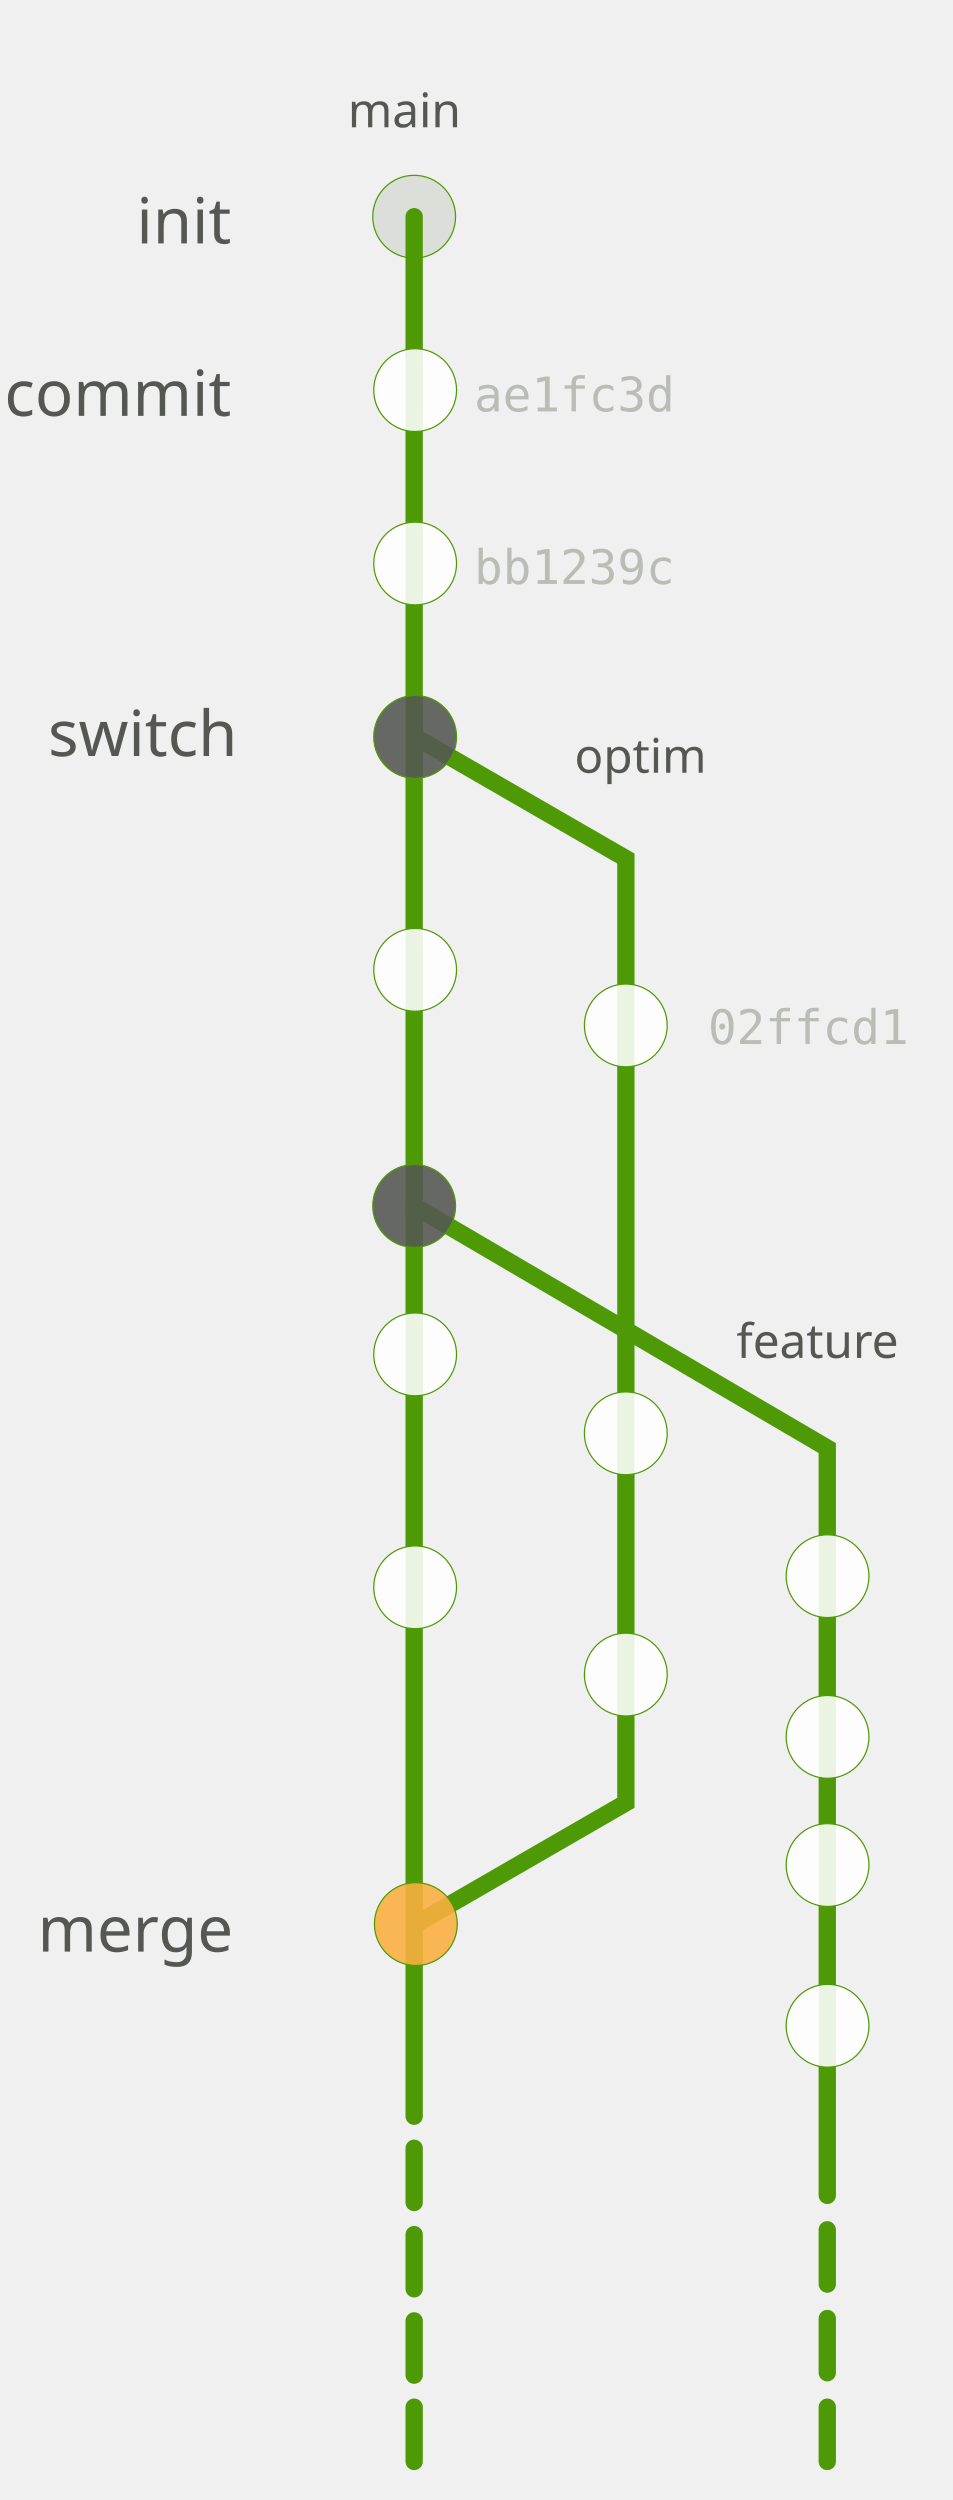
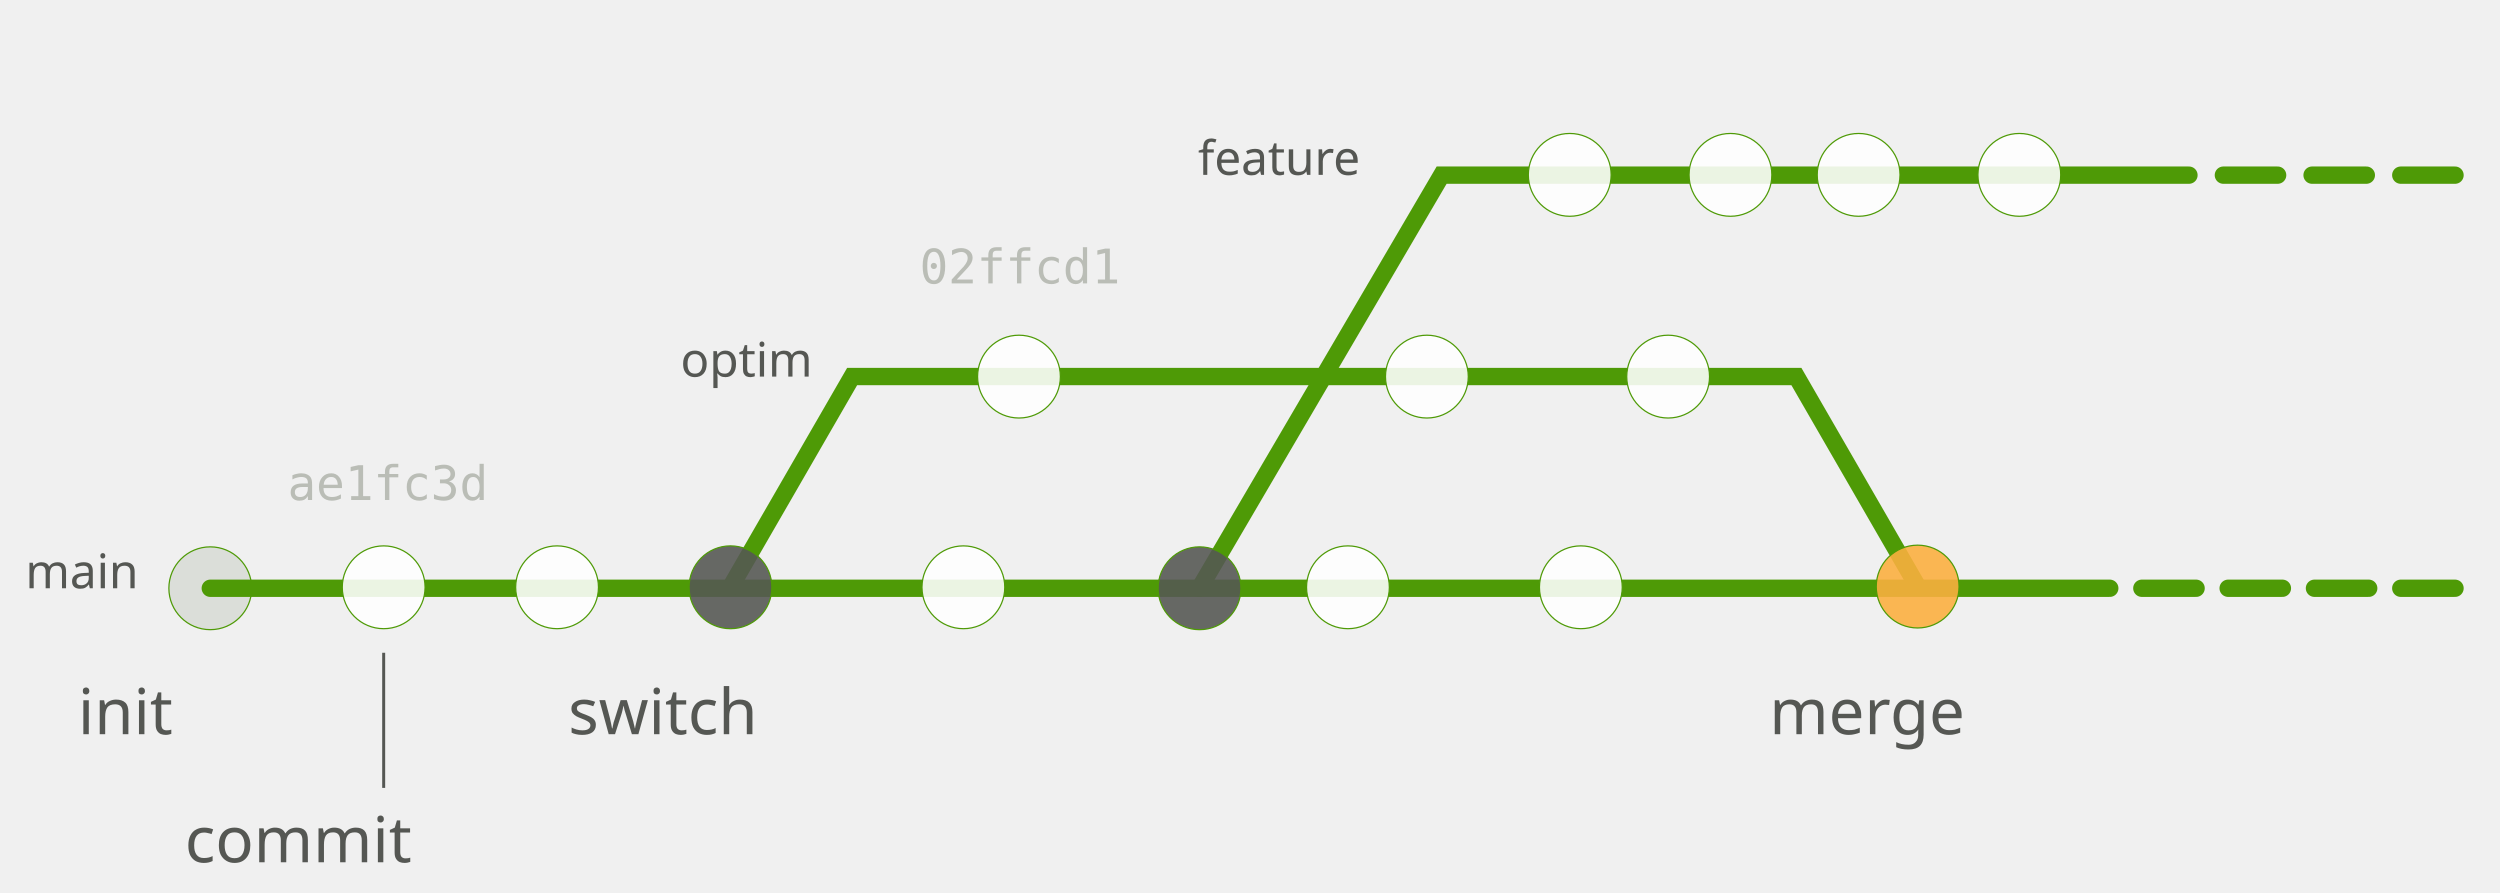
- <svg xmlns="http://www.w3.org/2000/svg" width="320" height="840" viewBox="0 0 84.667 222.25" version="1.1" id="svg58323">
+ <svg xmlns="http://www.w3.org/2000/svg" width="840" height="300" viewBox="0 0 222.25 79.375" version="1.1" id="svg58323">
  <defs id="defs58317" />
-   <g id="layer1" transform="translate(-3.325043,4.406141)">
-     <text xml:space="preserve" style="font-style:normal;font-variant:normal;font-weight:normal;font-stretch:normal;font-size:7.588px;line-height:1.25;font-family:sans-serif;font-variant-ligatures:normal;font-variant-position:normal;font-variant-caps:normal;font-variant-numeric:normal;font-variant-alternates:normal;font-feature-settings:normal;text-indent:0;text-align:start;text-decoration:none;text-decoration-line:none;text-decoration-style:solid;text-decoration-color:#000000;letter-spacing:0px;word-spacing:0px;text-transform:none;writing-mode:lr-tb;direction:ltr;text-orientation:mixed;dominant-baseline:auto;baseline-shift:baseline;text-anchor:start;white-space:normal;shape-padding:0;opacity:1;vector-effect:none;fill:#555753;fill-opacity:1;stroke:none;stroke-width:0.474;stroke-linecap:butt;stroke-linejoin:miter;stroke-miterlimit:4;stroke-dasharray:none;stroke-dashoffset:0;stroke-opacity:1" x="34.251" y="6.91" id="text3785">
-       <tspan id="tspan3783" x="34.251" y="6.91" style="font-style:normal;font-variant:normal;font-weight:normal;font-stretch:normal;font-size:4.233px;line-height:1.25;font-family:sans-serif;font-variant-ligatures:normal;font-variant-position:normal;font-variant-caps:normal;font-variant-numeric:normal;font-variant-alternates:normal;font-feature-settings:normal;text-indent:0;text-align:start;text-decoration:none;text-decoration-line:none;text-decoration-style:solid;text-decoration-color:#000000;letter-spacing:0px;word-spacing:0px;text-transform:none;writing-mode:lr-tb;direction:ltr;text-orientation:mixed;dominant-baseline:auto;baseline-shift:baseline;text-anchor:start;white-space:normal;shape-padding:0;vector-effect:none;fill:#555753;fill-opacity:1;stroke:none;stroke-width:0.474;stroke-linecap:butt;stroke-linejoin:miter;stroke-miterlimit:4;stroke-dasharray:none;stroke-dashoffset:0;stroke-opacity:1">main</tspan>
+   <g id="layer1" transform="translate(69.22201,-68.8154)">
+     <text xml:space="preserve" style="font-style:normal;font-variant:normal;font-weight:normal;font-stretch:normal;font-size:7.588px;line-height:1.25;font-family:sans-serif;font-variant-ligatures:normal;font-variant-position:normal;font-variant-caps:normal;font-variant-numeric:normal;font-variant-alternates:normal;font-feature-settings:normal;text-indent:0;text-align:start;text-decoration:none;text-decoration-line:none;text-decoration-style:solid;text-decoration-color:#000000;letter-spacing:0px;word-spacing:0px;text-transform:none;writing-mode:lr-tb;direction:ltr;text-orientation:mixed;dominant-baseline:auto;baseline-shift:baseline;text-anchor:start;white-space:normal;shape-padding:0;opacity:1;vector-effect:none;fill:#555753;fill-opacity:1;stroke:none;stroke-width:0.474;stroke-linecap:butt;stroke-linejoin:miter;stroke-miterlimit:4;stroke-dasharray:none;stroke-dashoffset:0;stroke-opacity:1" x="-66.961" y="121.112" id="text3785">
+       <tspan id="tspan3783" x="-66.961" y="121.112" style="font-style:normal;font-variant:normal;font-weight:normal;font-stretch:normal;font-size:4.233px;line-height:1.25;font-family:sans-serif;font-variant-ligatures:normal;font-variant-position:normal;font-variant-caps:normal;font-variant-numeric:normal;font-variant-alternates:normal;font-feature-settings:normal;text-indent:0;text-align:start;text-decoration:none;text-decoration-line:none;text-decoration-style:solid;text-decoration-color:#000000;letter-spacing:0px;word-spacing:0px;text-transform:none;writing-mode:lr-tb;direction:ltr;text-orientation:mixed;dominant-baseline:auto;baseline-shift:baseline;text-anchor:start;white-space:normal;shape-padding:0;vector-effect:none;fill:#555753;fill-opacity:1;stroke:none;stroke-width:0.474;stroke-linecap:butt;stroke-linejoin:miter;stroke-miterlimit:4;stroke-dasharray:none;stroke-dashoffset:0;stroke-opacity:1">main</tspan>
    </text>
-     <circle r="3.681" cy="14.86" cx="40.144" id="circle58933" style="opacity:1;vector-effect:none;fill:#d3d7cf;fill-opacity:0.684;stroke:#4e9a06;stroke-width:0.11;stroke-linecap:round;stroke-linejoin:miter;stroke-miterlimit:4;stroke-dasharray:none;stroke-dashoffset:0;stroke-opacity:1;paint-order:fill markers stroke" />
-     <path style="fill:none;stroke:#4e9a06;stroke-width:1.54;stroke-linecap:round;stroke-linejoin:miter;stroke-miterlimit:4;stroke-dasharray:none;stroke-opacity:1" d="M 40.144,14.86 V 183.725" id="path58927" />
-     <circle style="opacity:1;vector-effect:none;fill:#ffffff;fill-opacity:0.884;stroke:#4e9a06;stroke-width:0.11;stroke-linecap:round;stroke-linejoin:miter;stroke-miterlimit:4;stroke-dasharray:none;stroke-dashoffset:0;stroke-opacity:1;paint-order:fill markers stroke" id="circle58944" cx="40.231" cy="30.275" r="3.681" />
-     <circle r="3.681" cy="45.689" cx="40.231" id="circle58946" style="opacity:1;vector-effect:none;fill:#ffffff;fill-opacity:0.884;stroke:#4e9a06;stroke-width:0.11;stroke-linecap:round;stroke-linejoin:miter;stroke-miterlimit:4;stroke-dasharray:none;stroke-dashoffset:0;stroke-opacity:1;paint-order:fill markers stroke" />
-     <circle r="3.681" cy="81.81" cx="40.231" id="circle58950" style="opacity:1;vector-effect:none;fill:#ffffff;fill-opacity:0.884;stroke:#4e9a06;stroke-width:0.11;stroke-linecap:round;stroke-linejoin:miter;stroke-miterlimit:4;stroke-dasharray:none;stroke-dashoffset:0;stroke-opacity:1;paint-order:fill markers stroke" />
-     <text id="text58967" y="64.287" x="54.397" style="font-style:normal;font-variant:normal;font-weight:normal;font-stretch:normal;font-size:7.588px;line-height:1.25;font-family:sans-serif;font-variant-ligatures:normal;font-variant-position:normal;font-variant-caps:normal;font-variant-numeric:normal;font-variant-alternates:normal;font-feature-settings:normal;text-indent:0;text-align:start;text-decoration:none;text-decoration-line:none;text-decoration-style:solid;text-decoration-color:#000000;letter-spacing:0px;word-spacing:0px;text-transform:none;writing-mode:lr-tb;direction:ltr;text-orientation:mixed;dominant-baseline:auto;baseline-shift:baseline;text-anchor:start;white-space:normal;shape-padding:0;opacity:1;vector-effect:none;fill:#555753;fill-opacity:1;stroke:none;stroke-width:0.474;stroke-linecap:butt;stroke-linejoin:miter;stroke-miterlimit:4;stroke-dasharray:none;stroke-dashoffset:0;stroke-opacity:1" xml:space="preserve">
-       <tspan style="font-style:normal;font-variant:normal;font-weight:normal;font-stretch:normal;font-size:4.233px;line-height:1.25;font-family:sans-serif;font-variant-ligatures:normal;font-variant-position:normal;font-variant-caps:normal;font-variant-numeric:normal;font-variant-alternates:normal;font-feature-settings:normal;text-indent:0;text-align:start;text-decoration:none;text-decoration-line:none;text-decoration-style:solid;text-decoration-color:#000000;letter-spacing:0px;word-spacing:0px;text-transform:none;writing-mode:lr-tb;direction:ltr;text-orientation:mixed;dominant-baseline:auto;baseline-shift:baseline;text-anchor:start;white-space:normal;shape-padding:0;vector-effect:none;fill:#555753;fill-opacity:1;stroke:none;stroke-width:0.474;stroke-linecap:butt;stroke-linejoin:miter;stroke-miterlimit:4;stroke-dasharray:none;stroke-dashoffset:0;stroke-opacity:1" y="64.287" x="54.397" id="tspan58965">optim</tspan>
+     <circle r="3.681" cy="-50.528" cx="-121.112" id="circle58933" style="opacity:1;vector-effect:none;fill:#d3d7cf;fill-opacity:0.684;stroke:#4e9a06;stroke-width:0.11;stroke-linecap:round;stroke-linejoin:miter;stroke-miterlimit:4;stroke-dasharray:none;stroke-dashoffset:0;stroke-opacity:1;paint-order:fill markers stroke" transform="rotate(-90)" />
+     <path style="fill:none;stroke:#4e9a06;stroke-width:1.54;stroke-linecap:round;stroke-linejoin:miter;stroke-miterlimit:4;stroke-dasharray:none;stroke-opacity:1" d="m -50.528,121.112 168.865,-1e-5" id="path58927" />
+     <circle style="opacity:1;vector-effect:none;fill:#ffffff;fill-opacity:0.884;stroke:#4e9a06;stroke-width:0.11;stroke-linecap:round;stroke-linejoin:miter;stroke-miterlimit:4;stroke-dasharray:none;stroke-dashoffset:0;stroke-opacity:1;paint-order:fill markers stroke" id="circle58944" cx="-121.025" cy="-35.113" r="3.681" transform="rotate(-90)" />
+     <circle r="3.681" cy="-19.699" cx="-121.025" id="circle58946" style="opacity:1;vector-effect:none;fill:#ffffff;fill-opacity:0.884;stroke:#4e9a06;stroke-width:0.11;stroke-linecap:round;stroke-linejoin:miter;stroke-miterlimit:4;stroke-dasharray:none;stroke-dashoffset:0;stroke-opacity:1;paint-order:fill markers stroke" transform="rotate(-90)" />
+     <circle r="3.681" cy="16.422" cx="-121.025" id="circle58950" style="opacity:1;vector-effect:none;fill:#ffffff;fill-opacity:0.884;stroke:#4e9a06;stroke-width:0.11;stroke-linecap:round;stroke-linejoin:miter;stroke-miterlimit:4;stroke-dasharray:none;stroke-dashoffset:0;stroke-opacity:1;paint-order:fill markers stroke" transform="rotate(-90)" />
+     <text id="text58967" y="102.296" x="-8.725" style="font-style:normal;font-variant:normal;font-weight:normal;font-stretch:normal;font-size:7.588px;line-height:1.25;font-family:sans-serif;font-variant-ligatures:normal;font-variant-position:normal;font-variant-caps:normal;font-variant-numeric:normal;font-variant-alternates:normal;font-feature-settings:normal;text-indent:0;text-align:start;text-decoration:none;text-decoration-line:none;text-decoration-style:solid;text-decoration-color:#000000;letter-spacing:0px;word-spacing:0px;text-transform:none;writing-mode:lr-tb;direction:ltr;text-orientation:mixed;dominant-baseline:auto;baseline-shift:baseline;text-anchor:start;white-space:normal;shape-padding:0;opacity:1;vector-effect:none;fill:#555753;fill-opacity:1;stroke:none;stroke-width:0.474;stroke-linecap:butt;stroke-linejoin:miter;stroke-miterlimit:4;stroke-dasharray:none;stroke-dashoffset:0;stroke-opacity:1" xml:space="preserve">
+       <tspan style="font-style:normal;font-variant:normal;font-weight:normal;font-stretch:normal;font-size:4.233px;line-height:1.25;font-family:sans-serif;font-variant-ligatures:normal;font-variant-position:normal;font-variant-caps:normal;font-variant-numeric:normal;font-variant-alternates:normal;font-feature-settings:normal;text-indent:0;text-align:start;text-decoration:none;text-decoration-line:none;text-decoration-style:solid;text-decoration-color:#000000;letter-spacing:0px;word-spacing:0px;text-transform:none;writing-mode:lr-tb;direction:ltr;text-orientation:mixed;dominant-baseline:auto;baseline-shift:baseline;text-anchor:start;white-space:normal;shape-padding:0;vector-effect:none;fill:#555753;fill-opacity:1;stroke:none;stroke-width:0.474;stroke-linecap:butt;stroke-linejoin:miter;stroke-miterlimit:4;stroke-dasharray:none;stroke-dashoffset:0;stroke-opacity:1" y="102.296" x="-8.725" id="tspan58965">optim</tspan>
    </text>
-     <text xml:space="preserve" style="font-style:normal;font-variant:normal;font-weight:normal;font-stretch:normal;font-size:7.588px;line-height:1.25;font-family:sans-serif;font-variant-ligatures:normal;font-variant-position:normal;font-variant-caps:normal;font-variant-numeric:normal;font-variant-alternates:normal;font-feature-settings:normal;text-indent:0;text-align:start;text-decoration:none;text-decoration-line:none;text-decoration-style:solid;text-decoration-color:#000000;letter-spacing:0px;word-spacing:0px;text-transform:none;writing-mode:lr-tb;direction:ltr;text-orientation:mixed;dominant-baseline:auto;baseline-shift:baseline;text-anchor:start;white-space:normal;shape-padding:0;opacity:1;vector-effect:none;fill:#555753;fill-opacity:1;stroke:none;stroke-width:0.474;stroke-linecap:butt;stroke-linejoin:miter;stroke-miterlimit:4;stroke-dasharray:none;stroke-dashoffset:0;stroke-opacity:1" x="68.791" y="116.313" id="text58973">
-       <tspan id="tspan58971" x="68.791" y="116.313" style="font-style:normal;font-variant:normal;font-weight:normal;font-stretch:normal;font-size:4.233px;line-height:1.25;font-family:sans-serif;font-variant-ligatures:normal;font-variant-position:normal;font-variant-caps:normal;font-variant-numeric:normal;font-variant-alternates:normal;font-feature-settings:normal;text-indent:0;text-align:start;text-decoration:none;text-decoration-line:none;text-decoration-style:solid;text-decoration-color:#000000;letter-spacing:0px;word-spacing:0px;text-transform:none;writing-mode:lr-tb;direction:ltr;text-orientation:mixed;dominant-baseline:auto;baseline-shift:baseline;text-anchor:start;white-space:normal;shape-padding:0;vector-effect:none;fill:#555753;fill-opacity:1;stroke:none;stroke-width:0.474;stroke-linecap:butt;stroke-linejoin:miter;stroke-miterlimit:4;stroke-dasharray:none;stroke-dashoffset:0;stroke-opacity:1">feature</tspan>
+     <text xml:space="preserve" style="font-style:normal;font-variant:normal;font-weight:normal;font-stretch:normal;font-size:7.588px;line-height:1.25;font-family:sans-serif;font-variant-ligatures:normal;font-variant-position:normal;font-variant-caps:normal;font-variant-numeric:normal;font-variant-alternates:normal;font-feature-settings:normal;text-indent:0;text-align:start;text-decoration:none;text-decoration-line:none;text-decoration-style:solid;text-decoration-color:#000000;letter-spacing:0px;word-spacing:0px;text-transform:none;writing-mode:lr-tb;direction:ltr;text-orientation:mixed;dominant-baseline:auto;baseline-shift:baseline;text-anchor:start;white-space:normal;shape-padding:0;opacity:1;vector-effect:none;fill:#555753;fill-opacity:1;stroke:none;stroke-width:0.474;stroke-linecap:butt;stroke-linejoin:miter;stroke-miterlimit:4;stroke-dasharray:none;stroke-dashoffset:0;stroke-opacity:1" x="37.279" y="84.361" id="text58973">
+       <tspan id="tspan58971" x="37.279" y="84.361" style="font-style:normal;font-variant:normal;font-weight:normal;font-stretch:normal;font-size:4.233px;line-height:1.25;font-family:sans-serif;font-variant-ligatures:normal;font-variant-position:normal;font-variant-caps:normal;font-variant-numeric:normal;font-variant-alternates:normal;font-feature-settings:normal;text-indent:0;text-align:start;text-decoration:none;text-decoration-line:none;text-decoration-style:solid;text-decoration-color:#000000;letter-spacing:0px;word-spacing:0px;text-transform:none;writing-mode:lr-tb;direction:ltr;text-orientation:mixed;dominant-baseline:auto;baseline-shift:baseline;text-anchor:start;white-space:normal;shape-padding:0;vector-effect:none;fill:#555753;fill-opacity:1;stroke:none;stroke-width:0.474;stroke-linecap:butt;stroke-linejoin:miter;stroke-miterlimit:4;stroke-dasharray:none;stroke-dashoffset:0;stroke-opacity:1">feature</tspan>
    </text>
-     <path style="opacity:1;vector-effect:none;fill:none;fill-opacity:1;stroke:#4e9a06;stroke-width:1.54;stroke-linecap:round;stroke-linejoin:miter;stroke-miterlimit:4;stroke-dasharray:none;stroke-dashoffset:0;stroke-opacity:1" d="m 40.144,102.804 36.726,21.522 c 0,22.146 0,44.291 0,66.437" id="path59004" />
-     <path id="path58975" d="m 40.231,61.104 18.734,10.816 v 83.946 l -18.67,10.779" style="opacity:1;vector-effect:none;fill:none;fill-opacity:1;stroke:#4e9a06;stroke-width:1.54;stroke-linecap:round;stroke-linejoin:miter;stroke-miterlimit:4;stroke-dasharray:none;stroke-dashoffset:0;stroke-opacity:1" />
-     <circle style="opacity:1;vector-effect:none;fill:#555753;fill-opacity:0.884;stroke:#4e9a06;stroke-width:0.11;stroke-linecap:round;stroke-linejoin:miter;stroke-miterlimit:4;stroke-dasharray:none;stroke-dashoffset:0;stroke-opacity:1;paint-order:fill markers stroke" id="circle58948" cx="40.231" cy="61.104" r="3.681" />
-     <circle style="opacity:1;vector-effect:none;fill:#fcaf3e;fill-opacity:0.884;stroke:#4e9a06;stroke-width:0.11;stroke-linecap:round;stroke-linejoin:miter;stroke-miterlimit:4;stroke-dasharray:none;stroke-dashoffset:0;stroke-opacity:1;paint-order:fill markers stroke" id="circle59000" cx="40.295" cy="166.645" r="3.681" />
-     <circle style="opacity:1;vector-effect:none;fill:#ffffff;fill-opacity:0.884;stroke:#4e9a06;stroke-width:0.11;stroke-linecap:round;stroke-linejoin:miter;stroke-miterlimit:4;stroke-dasharray:none;stroke-dashoffset:0;stroke-opacity:1;paint-order:fill markers stroke" id="circle58977" cx="58.96" cy="86.753" r="3.681" />
-     <circle r="3.681" cy="123.016" cx="58.96" id="circle58979" style="opacity:1;vector-effect:none;fill:#ffffff;fill-opacity:0.884;stroke:#4e9a06;stroke-width:0.11;stroke-linecap:round;stroke-linejoin:miter;stroke-miterlimit:4;stroke-dasharray:none;stroke-dashoffset:0;stroke-opacity:1;paint-order:fill markers stroke" />
-     <circle style="opacity:1;vector-effect:none;fill:#ffffff;fill-opacity:0.884;stroke:#4e9a06;stroke-width:0.11;stroke-linecap:round;stroke-linejoin:miter;stroke-miterlimit:4;stroke-dasharray:none;stroke-dashoffset:0;stroke-opacity:1;paint-order:fill markers stroke" id="circle58981" cx="58.96" cy="144.464" r="3.681" />
-     <circle r="3.681" cy="102.804" cx="40.144" id="circle58983" style="opacity:1;vector-effect:none;fill:#555753;fill-opacity:0.884;stroke:#4e9a06;stroke-width:0.11;stroke-linecap:round;stroke-linejoin:miter;stroke-miterlimit:4;stroke-dasharray:none;stroke-dashoffset:0;stroke-opacity:1;paint-order:fill markers stroke" />
-     <circle style="opacity:1;vector-effect:none;fill:#ffffff;fill-opacity:0.884;stroke:#4e9a06;stroke-width:0.11;stroke-linecap:round;stroke-linejoin:miter;stroke-miterlimit:4;stroke-dasharray:none;stroke-dashoffset:0;stroke-opacity:1;paint-order:fill markers stroke" id="circle58985" cx="40.231" cy="115.998" r="3.681" />
-     <circle r="3.681" cy="136.704" cx="40.231" id="circle58987" style="opacity:1;vector-effect:none;fill:#ffffff;fill-opacity:0.884;stroke:#4e9a06;stroke-width:0.11;stroke-linecap:round;stroke-linejoin:miter;stroke-miterlimit:4;stroke-dasharray:none;stroke-dashoffset:0;stroke-opacity:1;paint-order:fill markers stroke" />
-     <circle style="opacity:1;vector-effect:none;fill:#ffffff;fill-opacity:0.884;stroke:#4e9a06;stroke-width:0.11;stroke-linecap:round;stroke-linejoin:miter;stroke-miterlimit:4;stroke-dasharray:none;stroke-dashoffset:0;stroke-opacity:1;paint-order:fill markers stroke" id="circle59008" cx="76.895" cy="135.716" r="3.681" />
-     <circle r="3.681" cy="161.397" cx="76.895" id="circle59010" style="opacity:1;vector-effect:none;fill:#ffffff;fill-opacity:0.884;stroke:#4e9a06;stroke-width:0.11;stroke-linecap:round;stroke-linejoin:miter;stroke-miterlimit:4;stroke-dasharray:none;stroke-dashoffset:0;stroke-opacity:1;paint-order:fill markers stroke" />
-     <text xml:space="preserve" style="font-style:normal;font-weight:normal;font-size:5.644px;line-height:1.25;font-family:sans-serif;text-align:end;letter-spacing:0px;word-spacing:0px;text-anchor:end;fill:#555753;fill-opacity:1;stroke:none;stroke-width:0.265" x="31.228" y="17.236" id="text59014">
-       <tspan id="tspan59012" x="31.228" y="17.236" style="font-size:5.644px;text-align:end;text-anchor:end;fill:#555753;stroke-width:0.265">init</tspan>
+     <path style="opacity:1;vector-effect:none;fill:none;fill-opacity:1;stroke:#4e9a06;stroke-width:1.54;stroke-linecap:round;stroke-linejoin:miter;stroke-miterlimit:4;stroke-dasharray:none;stroke-dashoffset:0;stroke-opacity:1" d="M 37.416,121.112 58.939,84.386 c 22.146,1.1e-5 44.291,1e-6 66.437,7e-6" id="path59004" />
+     <path id="path58975" d="m -4.284,121.025 10.816,-18.734 83.946,1e-5 10.779,18.67" style="opacity:1;vector-effect:none;fill:none;fill-opacity:1;stroke:#4e9a06;stroke-width:1.54;stroke-linecap:round;stroke-linejoin:miter;stroke-miterlimit:4;stroke-dasharray:none;stroke-dashoffset:0;stroke-opacity:1" />
+     <circle style="opacity:1;vector-effect:none;fill:#555753;fill-opacity:0.884;stroke:#4e9a06;stroke-width:0.11;stroke-linecap:round;stroke-linejoin:miter;stroke-miterlimit:4;stroke-dasharray:none;stroke-dashoffset:0;stroke-opacity:1;paint-order:fill markers stroke" id="circle58948" cx="-121.025" cy="-4.284" r="3.681" transform="rotate(-90)" />
+     <circle style="opacity:1;vector-effect:none;fill:#fcaf3e;fill-opacity:0.884;stroke:#4e9a06;stroke-width:0.11;stroke-linecap:round;stroke-linejoin:miter;stroke-miterlimit:4;stroke-dasharray:none;stroke-dashoffset:0;stroke-opacity:1;paint-order:fill markers stroke" id="circle59000" cx="-120.961" cy="101.257" r="3.681" transform="rotate(-90)" />
+     <circle style="opacity:1;vector-effect:none;fill:#ffffff;fill-opacity:0.884;stroke:#4e9a06;stroke-width:0.11;stroke-linecap:round;stroke-linejoin:miter;stroke-miterlimit:4;stroke-dasharray:none;stroke-dashoffset:0;stroke-opacity:1;paint-order:fill markers stroke" id="circle58977" cx="-102.296" cy="21.365" r="3.681" transform="rotate(-90)" />
+     <circle r="3.681" cy="57.628" cx="-102.296" id="circle58979" style="opacity:1;vector-effect:none;fill:#ffffff;fill-opacity:0.884;stroke:#4e9a06;stroke-width:0.11;stroke-linecap:round;stroke-linejoin:miter;stroke-miterlimit:4;stroke-dasharray:none;stroke-dashoffset:0;stroke-opacity:1;paint-order:fill markers stroke" transform="rotate(-90)" />
+     <circle style="opacity:1;vector-effect:none;fill:#ffffff;fill-opacity:0.884;stroke:#4e9a06;stroke-width:0.11;stroke-linecap:round;stroke-linejoin:miter;stroke-miterlimit:4;stroke-dasharray:none;stroke-dashoffset:0;stroke-opacity:1;paint-order:fill markers stroke" id="circle58981" cx="-102.296" cy="79.075" r="3.681" transform="rotate(-90)" />
+     <circle r="3.681" cy="37.416" cx="-121.112" id="circle58983" style="opacity:1;vector-effect:none;fill:#555753;fill-opacity:0.884;stroke:#4e9a06;stroke-width:0.11;stroke-linecap:round;stroke-linejoin:miter;stroke-miterlimit:4;stroke-dasharray:none;stroke-dashoffset:0;stroke-opacity:1;paint-order:fill markers stroke" transform="rotate(-90)" />
+     <circle style="opacity:1;vector-effect:none;fill:#ffffff;fill-opacity:0.884;stroke:#4e9a06;stroke-width:0.11;stroke-linecap:round;stroke-linejoin:miter;stroke-miterlimit:4;stroke-dasharray:none;stroke-dashoffset:0;stroke-opacity:1;paint-order:fill markers stroke" id="circle58985" cx="-121.025" cy="50.61" r="3.681" transform="rotate(-90)" />
+     <circle r="3.681" cy="71.316" cx="-121.025" id="circle58987" style="opacity:1;vector-effect:none;fill:#ffffff;fill-opacity:0.884;stroke:#4e9a06;stroke-width:0.11;stroke-linecap:round;stroke-linejoin:miter;stroke-miterlimit:4;stroke-dasharray:none;stroke-dashoffset:0;stroke-opacity:1;paint-order:fill markers stroke" transform="rotate(-90)" />
+     <circle style="opacity:1;vector-effect:none;fill:#ffffff;fill-opacity:0.884;stroke:#4e9a06;stroke-width:0.11;stroke-linecap:round;stroke-linejoin:miter;stroke-miterlimit:4;stroke-dasharray:none;stroke-dashoffset:0;stroke-opacity:1;paint-order:fill markers stroke" id="circle59008" cx="-84.361" cy="70.328" r="3.681" transform="rotate(-90)" />
+     <circle r="3.681" cy="96.009" cx="-84.361" id="circle59010" style="opacity:1;vector-effect:none;fill:#ffffff;fill-opacity:0.884;stroke:#4e9a06;stroke-width:0.11;stroke-linecap:round;stroke-linejoin:miter;stroke-miterlimit:4;stroke-dasharray:none;stroke-dashoffset:0;stroke-opacity:1;paint-order:fill markers stroke" transform="rotate(-90)" />
+     <text xml:space="preserve" style="font-style:normal;font-weight:normal;font-size:5.644px;line-height:1.25;font-family:sans-serif;text-align:end;letter-spacing:0px;word-spacing:0px;text-anchor:end;fill:#555753;fill-opacity:1;stroke:none;stroke-width:0.265" x="-46.523" y="134.084" id="text59014">
+       <tspan id="tspan59012" x="-46.523" y="134.084" style="font-size:5.644px;text-align:end;text-anchor:end;fill:#555753;stroke-width:0.265">init</tspan>
    </text>
-     <text id="text59018" y="32.565" x="31.228" style="font-style:normal;font-weight:normal;font-size:5.644px;line-height:1.25;font-family:sans-serif;text-align:end;letter-spacing:0px;word-spacing:0px;text-anchor:end;fill:#555753;fill-opacity:1;stroke:none;stroke-width:0.265" xml:space="preserve">
-       <tspan style="font-size:5.644px;text-align:end;text-anchor:end;fill:#555753;stroke-width:0.265" y="32.565" x="31.228" id="tspan59016">commit</tspan>
+     <text id="text59018" y="145.465" x="-25.283" style="font-style:normal;font-weight:normal;font-size:5.644px;line-height:1.25;font-family:sans-serif;text-align:end;letter-spacing:0px;word-spacing:0px;text-anchor:end;fill:#555753;fill-opacity:1;stroke:none;stroke-width:0.265" xml:space="preserve">
+       <tspan style="font-size:5.644px;text-align:end;text-anchor:end;fill:#555753;stroke-width:0.265" y="145.465" x="-25.283" id="tspan59016">commit</tspan>
    </text>
-     <text id="text59026" y="62.803" x="31.443" style="font-style:normal;font-weight:normal;font-size:5.644px;line-height:1.25;font-family:sans-serif;text-align:end;letter-spacing:0px;word-spacing:0px;text-anchor:end;fill:#555753;fill-opacity:1;stroke:none;stroke-width:0.265" xml:space="preserve">
-       <tspan style="font-size:5.644px;text-align:end;text-anchor:end;fill:#555753;stroke-width:0.265" y="62.803" x="33.237" id="tspan59024">switch </tspan>
+     <text id="text59026" y="134.084" x="5.136" style="font-style:normal;font-weight:normal;font-size:5.644px;line-height:1.25;font-family:sans-serif;text-align:end;letter-spacing:0px;word-spacing:0px;text-anchor:end;fill:#555753;fill-opacity:1;stroke:none;stroke-width:0.265" xml:space="preserve">
+       <tspan style="font-size:5.644px;text-align:end;text-anchor:end;fill:#555753;stroke-width:0.265" y="134.084" x="6.93" id="tspan59024">switch </tspan>
    </text>
-     <text id="text59059" y="169.09" x="31.393" style="font-style:normal;font-weight:normal;font-size:5.644px;line-height:1.25;font-family:sans-serif;text-align:end;letter-spacing:0px;word-spacing:0px;text-anchor:end;fill:#555753;fill-opacity:1;stroke:none;stroke-width:0.265" xml:space="preserve">
-       <tspan style="font-size:5.644px;text-align:end;text-anchor:end;fill:#555753;stroke-width:0.265" y="169.09" x="31.393" id="tspan59057">merge</tspan>
+     <text id="text59059" y="134.084" x="112.796" style="font-style:normal;font-weight:normal;font-size:5.644px;line-height:1.25;font-family:sans-serif;text-align:end;letter-spacing:0px;word-spacing:0px;text-anchor:end;fill:#555753;fill-opacity:1;stroke:none;stroke-width:0.265" xml:space="preserve">
+       <tspan style="font-size:5.644px;text-align:end;text-anchor:end;fill:#555753;stroke-width:0.265" y="134.084" x="112.796" id="tspan59057">merge</tspan>
    </text>
-     <path id="path59080" d="m 40.144,186.575 v 4.824" style="fill:none;stroke:#4e9a06;stroke-width:1.54;stroke-linecap:round;stroke-linejoin:miter;stroke-miterlimit:4;stroke-dasharray:none;stroke-opacity:1" />
-     <path style="fill:none;stroke:#4e9a06;stroke-width:1.54;stroke-linecap:round;stroke-linejoin:miter;stroke-miterlimit:4;stroke-dasharray:none;stroke-opacity:1" d="m 40.144,194.248 v 4.824" id="path59082" />
-     <path id="path59084" d="m 40.144,201.921 v 4.824" style="fill:none;stroke:#4e9a06;stroke-width:1.54;stroke-linecap:round;stroke-linejoin:miter;stroke-miterlimit:4;stroke-dasharray:none;stroke-opacity:1" />
-     <path style="fill:none;stroke:#4e9a06;stroke-width:1.54;stroke-linecap:round;stroke-linejoin:miter;stroke-miterlimit:4;stroke-dasharray:none;stroke-opacity:1" d="m 40.144,209.594 v 4.824" id="path59086" />
-     <path id="path59090" d="m 76.87,193.824 v 4.824" style="fill:none;stroke:#4e9a06;stroke-width:1.54;stroke-linecap:round;stroke-linejoin:miter;stroke-miterlimit:4;stroke-dasharray:none;stroke-opacity:1" />
-     <path style="fill:none;stroke:#4e9a06;stroke-width:1.54;stroke-linecap:round;stroke-linejoin:miter;stroke-miterlimit:4;stroke-dasharray:none;stroke-opacity:1" d="m 76.87,201.709 v 4.824" id="path59092" />
-     <path id="path59094" d="m 76.87,209.594 v 4.824" style="fill:none;stroke:#4e9a06;stroke-width:1.54;stroke-linecap:round;stroke-linejoin:miter;stroke-miterlimit:4;stroke-dasharray:none;stroke-opacity:1" />
-     <circle r="3.681" cy="150.004" cx="76.895" id="circle59231" style="opacity:1;vector-effect:none;fill:#ffffff;fill-opacity:0.884;stroke:#4e9a06;stroke-width:0.11;stroke-linecap:round;stroke-linejoin:miter;stroke-miterlimit:4;stroke-dasharray:none;stroke-dashoffset:0;stroke-opacity:1;paint-order:fill markers stroke" />
-     <circle style="opacity:1;vector-effect:none;fill:#ffffff;fill-opacity:0.884;stroke:#4e9a06;stroke-width:0.11;stroke-linecap:round;stroke-linejoin:miter;stroke-miterlimit:4;stroke-dasharray:none;stroke-dashoffset:0;stroke-opacity:1;paint-order:fill markers stroke" id="circle59233" cx="76.895" cy="175.684" r="3.681" />
-     <text xml:space="preserve" style="font-style:normal;font-weight:normal;font-size:4.233px;line-height:1.25;font-family:'DejaVu Sans Mono';letter-spacing:0px;word-spacing:0px;fill:#babdb6;fill-opacity:1;stroke:none;stroke-width:0.265;-inkscape-font-specification:'DejaVu Sans Mono';font-stretch:normal;font-variant:normal;" x="45.469" y="32.163" id="text59261">
-       <tspan id="tspan59259" x="45.469" y="32.163" style="stroke-width:0.265;fill:#babdb6;-inkscape-font-specification:'DejaVu Sans Mono';font-family:'DejaVu Sans Mono';font-weight:normal;font-style:normal;font-stretch:normal;font-variant:normal;">ae1fc3d</tspan>
+     <path id="path59080" d="m 121.187,121.112 h 4.824" style="fill:none;stroke:#4e9a06;stroke-width:1.54;stroke-linecap:round;stroke-linejoin:miter;stroke-miterlimit:4;stroke-dasharray:none;stroke-opacity:1" />
+     <path style="fill:none;stroke:#4e9a06;stroke-width:1.54;stroke-linecap:round;stroke-linejoin:miter;stroke-miterlimit:4;stroke-dasharray:none;stroke-opacity:1" d="m 128.86,121.112 4.824,-1e-5" id="path59082" />
+     <path id="path59084" d="m 136.533,121.112 h 4.824" style="fill:none;stroke:#4e9a06;stroke-width:1.54;stroke-linecap:round;stroke-linejoin:miter;stroke-miterlimit:4;stroke-dasharray:none;stroke-opacity:1" />
+     <path style="fill:none;stroke:#4e9a06;stroke-width:1.54;stroke-linecap:round;stroke-linejoin:miter;stroke-miterlimit:4;stroke-dasharray:none;stroke-opacity:1" d="m 144.206,121.112 4.824,1e-5" id="path59086" />
+     <path id="path59090" d="m 128.436,84.386 4.824,-10e-7" style="fill:none;stroke:#4e9a06;stroke-width:1.54;stroke-linecap:round;stroke-linejoin:miter;stroke-miterlimit:4;stroke-dasharray:none;stroke-opacity:1" />
+     <path style="fill:none;stroke:#4e9a06;stroke-width:1.54;stroke-linecap:round;stroke-linejoin:miter;stroke-miterlimit:4;stroke-dasharray:none;stroke-opacity:1" d="m 136.321,84.386 4.824,5e-6" id="path59092" />
+     <path id="path59094" d="m 144.206,84.386 4.824,9e-6" style="fill:none;stroke:#4e9a06;stroke-width:1.54;stroke-linecap:round;stroke-linejoin:miter;stroke-miterlimit:4;stroke-dasharray:none;stroke-opacity:1" />
+     <circle r="3.681" cy="84.616" cx="-84.361" id="circle59231" style="opacity:1;vector-effect:none;fill:#ffffff;fill-opacity:0.884;stroke:#4e9a06;stroke-width:0.11;stroke-linecap:round;stroke-linejoin:miter;stroke-miterlimit:4;stroke-dasharray:none;stroke-dashoffset:0;stroke-opacity:1;paint-order:fill markers stroke" transform="rotate(-90)" />
+     <circle style="opacity:1;vector-effect:none;fill:#ffffff;fill-opacity:0.884;stroke:#4e9a06;stroke-width:0.11;stroke-linecap:round;stroke-linejoin:miter;stroke-miterlimit:4;stroke-dasharray:none;stroke-dashoffset:0;stroke-opacity:1;paint-order:fill markers stroke" id="circle59233" cx="-84.361" cy="110.296" r="3.681" transform="rotate(-90)" />
+     <text xml:space="preserve" style="font-style:normal;font-variant:normal;font-weight:normal;font-stretch:normal;font-size:4.233px;line-height:1.25;font-family:'DejaVu Sans Mono';-inkscape-font-specification:'DejaVu Sans Mono';letter-spacing:0px;word-spacing:0px;fill:#babdb6;fill-opacity:1;stroke:none;stroke-width:0.265" x="-43.664" y="113.267" id="text59261">
+       <tspan id="tspan59259" x="-43.664" y="113.267" style="font-style:normal;font-variant:normal;font-weight:normal;font-stretch:normal;font-family:'DejaVu Sans Mono';-inkscape-font-specification:'DejaVu Sans Mono';fill:#babdb6;stroke-width:0.265">ae1fc3d</tspan>
    </text>
-     <text id="text59265" y="47.509" x="45.469" style="font-style:normal;font-weight:normal;font-size:4.233px;line-height:1.25;font-family:'DejaVu Sans Mono';letter-spacing:0px;word-spacing:0px;fill:#babdb6;fill-opacity:1;stroke:none;stroke-width:0.265;font-variant:normal;font-stretch:normal;-inkscape-font-specification:'DejaVu Sans Mono';font-variant-ligatures:normal;font-variant-position:normal;font-variant-caps:normal;font-variant-numeric:normal;font-variant-alternates:normal;font-variant-east_asian:normal;font-feature-settings:normal;text-indent:0;text-align:start;text-decoration:none;text-decoration-line:none;text-decoration-style:solid;text-decoration-color:#000000;text-transform:none;writing-mode:lr-tb;direction:ltr;text-orientation:mixed;dominant-baseline:auto;baseline-shift:baseline;text-anchor:start;white-space:normal;shape-padding:0;opacity:1;vector-effect:none;stroke-linecap:butt;stroke-linejoin:miter;stroke-miterlimit:4;stroke-dasharray:none;stroke-dashoffset:0;stroke-opacity:1;" xml:space="preserve">
-       <tspan style="stroke-width:0.265;font-style:normal;font-variant:normal;font-weight:normal;font-stretch:normal;font-size:4.233px;line-height:1.25;font-family:'DejaVu Sans Mono';-inkscape-font-specification:'DejaVu Sans Mono';font-variant-ligatures:normal;font-variant-position:normal;font-variant-caps:normal;font-variant-numeric:normal;font-variant-alternates:normal;font-variant-east_asian:normal;font-feature-settings:normal;text-indent:0;text-align:start;text-decoration:none;text-decoration-line:none;text-decoration-style:solid;text-decoration-color:#000000;letter-spacing:0px;word-spacing:0px;text-transform:none;writing-mode:lr-tb;direction:ltr;text-orientation:mixed;dominant-baseline:auto;baseline-shift:baseline;text-anchor:start;white-space:normal;shape-padding:0;vector-effect:none;fill:#babdb6;fill-opacity:1;stroke:none;stroke-linecap:butt;stroke-linejoin:miter;stroke-miterlimit:4;stroke-dasharray:none;stroke-dashoffset:0;stroke-opacity:1;" y="47.509" x="45.469" id="tspan59263">bb1239c</tspan>
+     <text xml:space="preserve" style="font-style:normal;font-variant:normal;font-weight:normal;font-stretch:normal;font-size:4.233px;line-height:1.25;font-family:'DejaVu Sans Mono';-inkscape-font-specification:'DejaVu Sans Mono';font-variant-ligatures:normal;font-variant-position:normal;font-variant-caps:normal;font-variant-numeric:normal;font-variant-alternates:normal;font-feature-settings:normal;text-indent:0;text-align:start;text-decoration:none;text-decoration-line:none;text-decoration-style:solid;text-decoration-color:#000000;letter-spacing:0px;word-spacing:0px;text-transform:none;writing-mode:lr-tb;direction:ltr;text-orientation:mixed;dominant-baseline:auto;baseline-shift:baseline;text-anchor:start;white-space:normal;shape-padding:0;opacity:1;vector-effect:none;fill:#babdb6;fill-opacity:1;stroke:none;stroke-width:0.265;stroke-linecap:butt;stroke-linejoin:miter;stroke-miterlimit:4;stroke-dasharray:none;stroke-dashoffset:0;stroke-opacity:1" x="12.525" y="94.012" id="text59285">
+       <tspan id="tspan59283" x="12.525" y="94.012" style="font-style:normal;font-variant:normal;font-weight:normal;font-stretch:normal;font-size:4.233px;line-height:1.25;font-family:'DejaVu Sans Mono';-inkscape-font-specification:'DejaVu Sans Mono';font-variant-ligatures:normal;font-variant-position:normal;font-variant-caps:normal;font-variant-numeric:normal;font-variant-alternates:normal;font-feature-settings:normal;text-indent:0;text-align:start;text-decoration:none;text-decoration-line:none;text-decoration-style:solid;text-decoration-color:#000000;letter-spacing:0px;word-spacing:0px;text-transform:none;writing-mode:lr-tb;direction:ltr;text-orientation:mixed;dominant-baseline:auto;baseline-shift:baseline;text-anchor:start;white-space:normal;shape-padding:0;vector-effect:none;fill:#babdb6;fill-opacity:1;stroke:none;stroke-width:0.265;stroke-linecap:butt;stroke-linejoin:miter;stroke-miterlimit:4;stroke-dasharray:none;stroke-dashoffset:0;stroke-opacity:1">02ffcd1</tspan>
    </text>
-     <text xml:space="preserve" style="font-style:normal;font-variant:normal;font-weight:normal;font-stretch:normal;font-size:4.233px;line-height:1.25;font-family:'DejaVu Sans Mono';-inkscape-font-specification:'DejaVu Sans Mono';font-variant-ligatures:normal;font-variant-position:normal;font-variant-caps:normal;font-variant-numeric:normal;font-variant-alternates:normal;font-feature-settings:normal;text-indent:0;text-align:start;text-decoration:none;text-decoration-line:none;text-decoration-style:solid;text-decoration-color:#000000;letter-spacing:0px;word-spacing:0px;text-transform:none;writing-mode:lr-tb;direction:ltr;text-orientation:mixed;dominant-baseline:auto;baseline-shift:baseline;text-anchor:start;white-space:normal;shape-padding:0;opacity:1;vector-effect:none;fill:#babdb6;fill-opacity:1;stroke:none;stroke-width:0.265;stroke-linecap:butt;stroke-linejoin:miter;stroke-miterlimit:4;stroke-dasharray:none;stroke-dashoffset:0;stroke-opacity:1" x="66.258" y="88.406" id="text59285">
-       <tspan id="tspan59283" x="66.258" y="88.406" style="font-style:normal;font-variant:normal;font-weight:normal;font-stretch:normal;font-size:4.233px;line-height:1.25;font-family:'DejaVu Sans Mono';-inkscape-font-specification:'DejaVu Sans Mono';font-variant-ligatures:normal;font-variant-position:normal;font-variant-caps:normal;font-variant-numeric:normal;font-variant-alternates:normal;font-feature-settings:normal;text-indent:0;text-align:start;text-decoration:none;text-decoration-line:none;text-decoration-style:solid;text-decoration-color:#000000;letter-spacing:0px;word-spacing:0px;text-transform:none;writing-mode:lr-tb;direction:ltr;text-orientation:mixed;dominant-baseline:auto;baseline-shift:baseline;text-anchor:start;white-space:normal;shape-padding:0;vector-effect:none;fill:#babdb6;fill-opacity:1;stroke:none;stroke-width:0.265;stroke-linecap:butt;stroke-linejoin:miter;stroke-miterlimit:4;stroke-dasharray:none;stroke-dashoffset:0;stroke-opacity:1">02ffcd1</tspan>
-     </text>
+     <path style="fill:none;stroke:#555753;stroke-width:0.265px;stroke-linecap:butt;stroke-linejoin:miter;stroke-opacity:1" d="m -35.113,126.846 v 12.014" id="path6585" />
  </g>
</svg>
